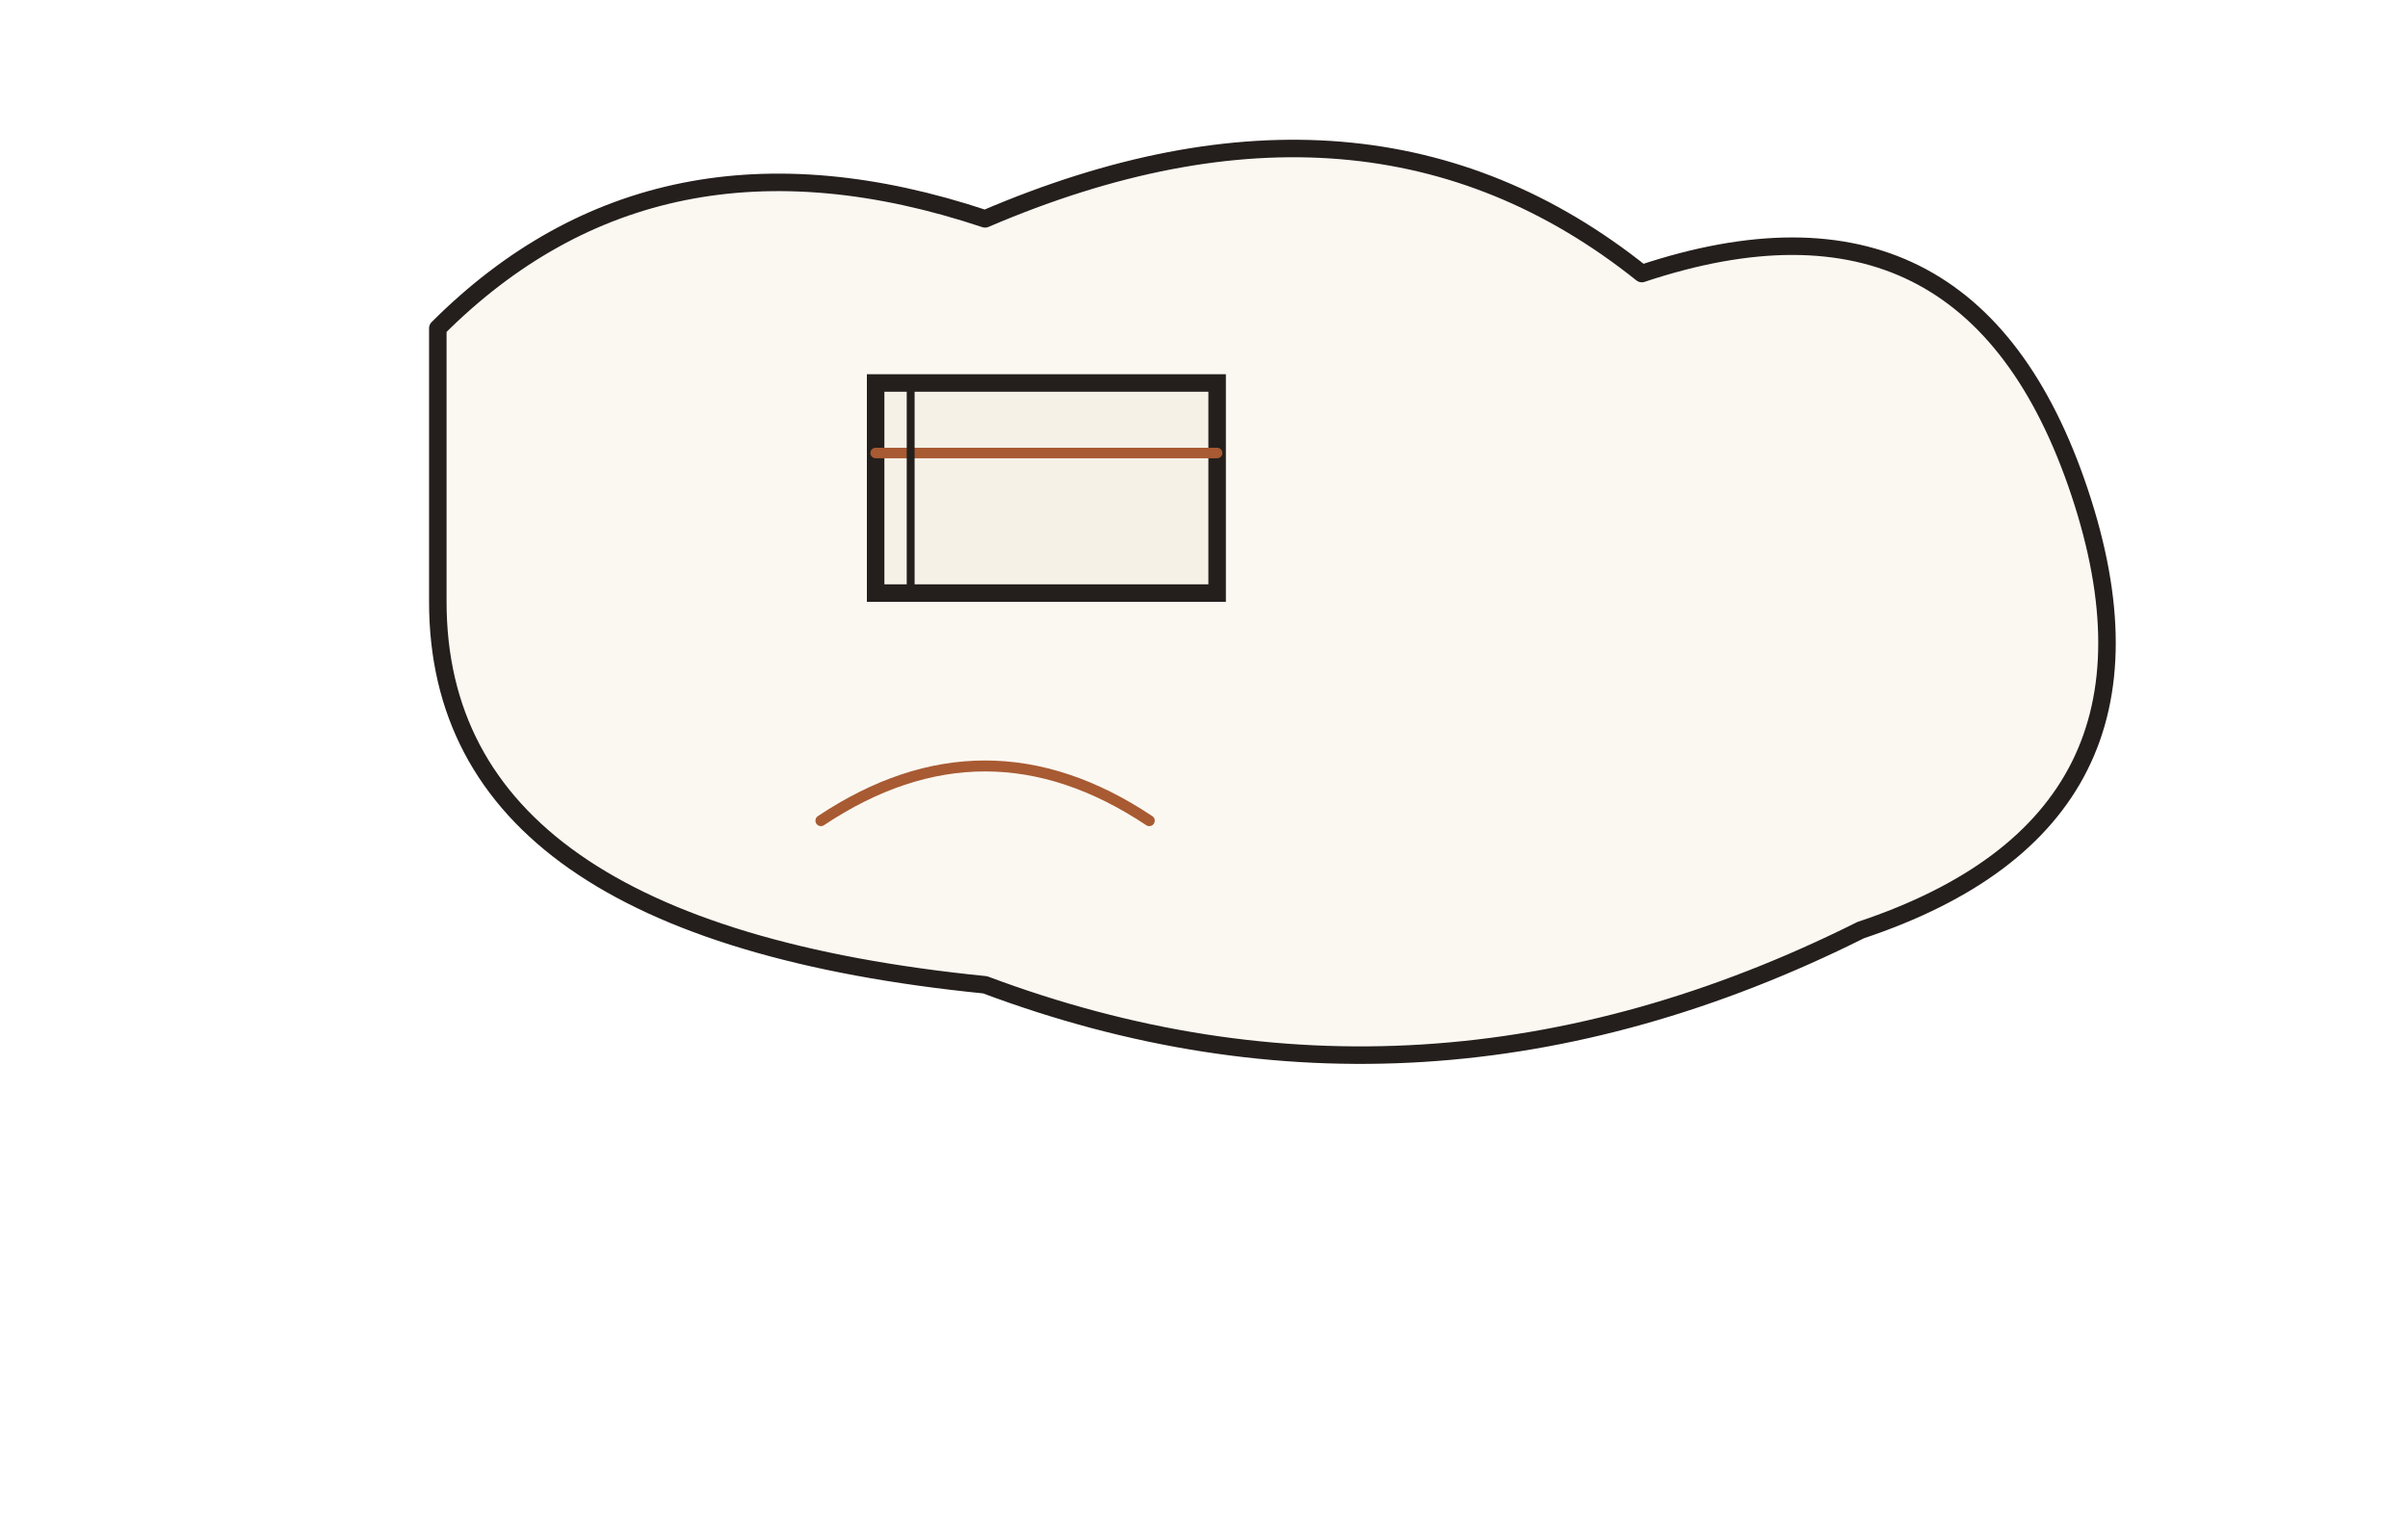
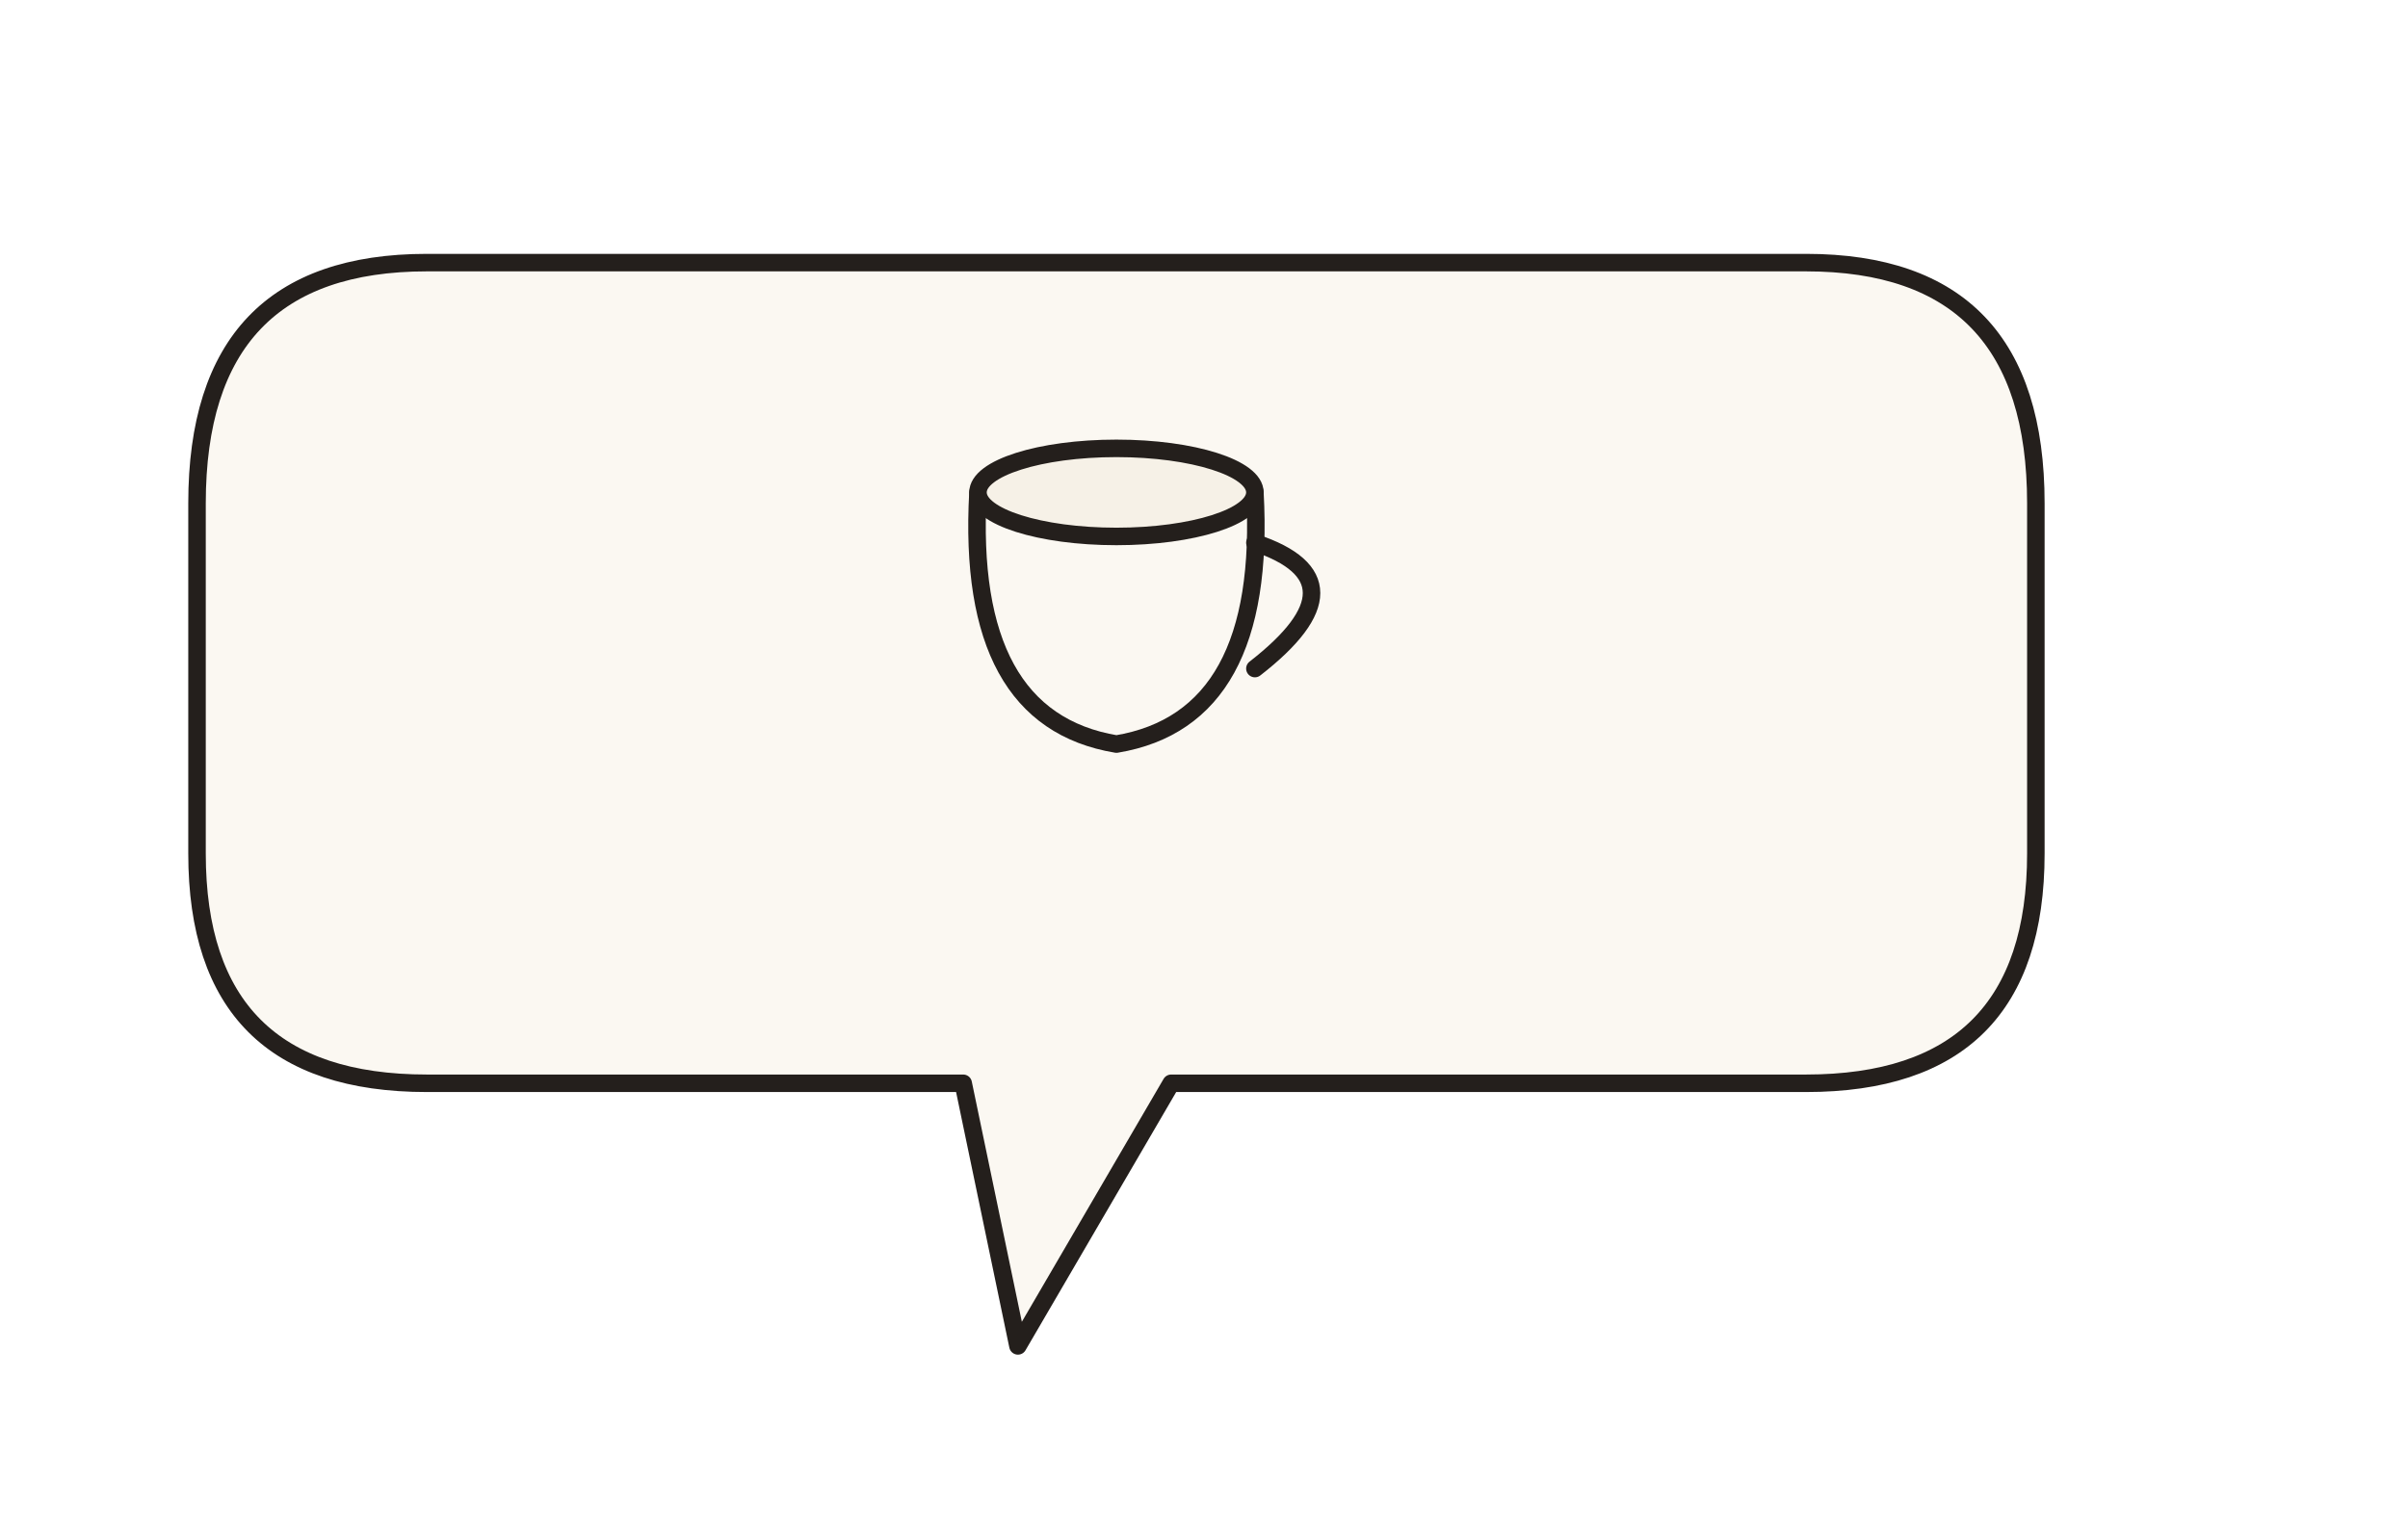
<svg xmlns="http://www.w3.org/2000/svg" viewBox="0 0 440 280" width="440" height="280" role="img" aria-label="Line motif for 061 The Invisible Need: A need outlined inside the shape of a joke">
  <g data-motif="A need outlined inside the shape of a joke">
-     <path d="M80 60 Q120 20 180 40 Q250 10 300 50 Q360 30 380 90 Q400 150 340 170 Q260 210 180 180 Q80 170 80 110 Z" fill="#FBF8F2" stroke="#241F1C" stroke-width="3.2" stroke-linecap="round" stroke-linejoin="round" />
-     <path d="M150 150 Q180 130 210 150" fill="none" stroke="#A85A32" stroke-width="2" stroke-linecap="round" stroke-linejoin="round" />
-     <rect x="160.00" y="70.00" width="62.40" height="38.40" rx="0.00" fill="#F6F1E7" stroke="#241F1C" stroke-width="3.2" />
-     <path d="M160.00 82.80L222.40 82.80" fill="none" stroke="#A85A32" stroke-width="1.92" stroke-linecap="round" stroke-linejoin="round" />
-     <path d="M166.40 70.00L166.40 108.40" fill="none" stroke="#241F1C" stroke-width="1.44" stroke-linecap="round" stroke-linejoin="round" />
+     <path d="M78 48 H330 Q372 48 372 92 V156 Q372 198 330 198 H214 L186 246 L176 198 H78 Q36 198 36 156 V92 Q36 48 78 48 Z" fill="#FBF8F2" stroke="#241F1C" stroke-width="3.2" stroke-linecap="round" stroke-linejoin="round" />
+     <path d="M178.7 90.0 Q176.4 131.4 204.0 136.0 Q231.6 131.4 229.3 90.0" fill="#FBF8F2" stroke="#241F1C" stroke-width="3.2" stroke-linecap="round" stroke-linejoin="round" />
+     <ellipse cx="204.00" cy="90.00" rx="25.30" ry="8.05" fill="#F6F1E7" stroke="#241F1C" stroke-width="3.2" />
+     <path d="M229.3 99.2 Q250.0 106.1 229.3 122.2" fill="none" stroke="#241F1C" stroke-width="3.2" stroke-linecap="round" stroke-linejoin="round" />
  </g>
</svg>
